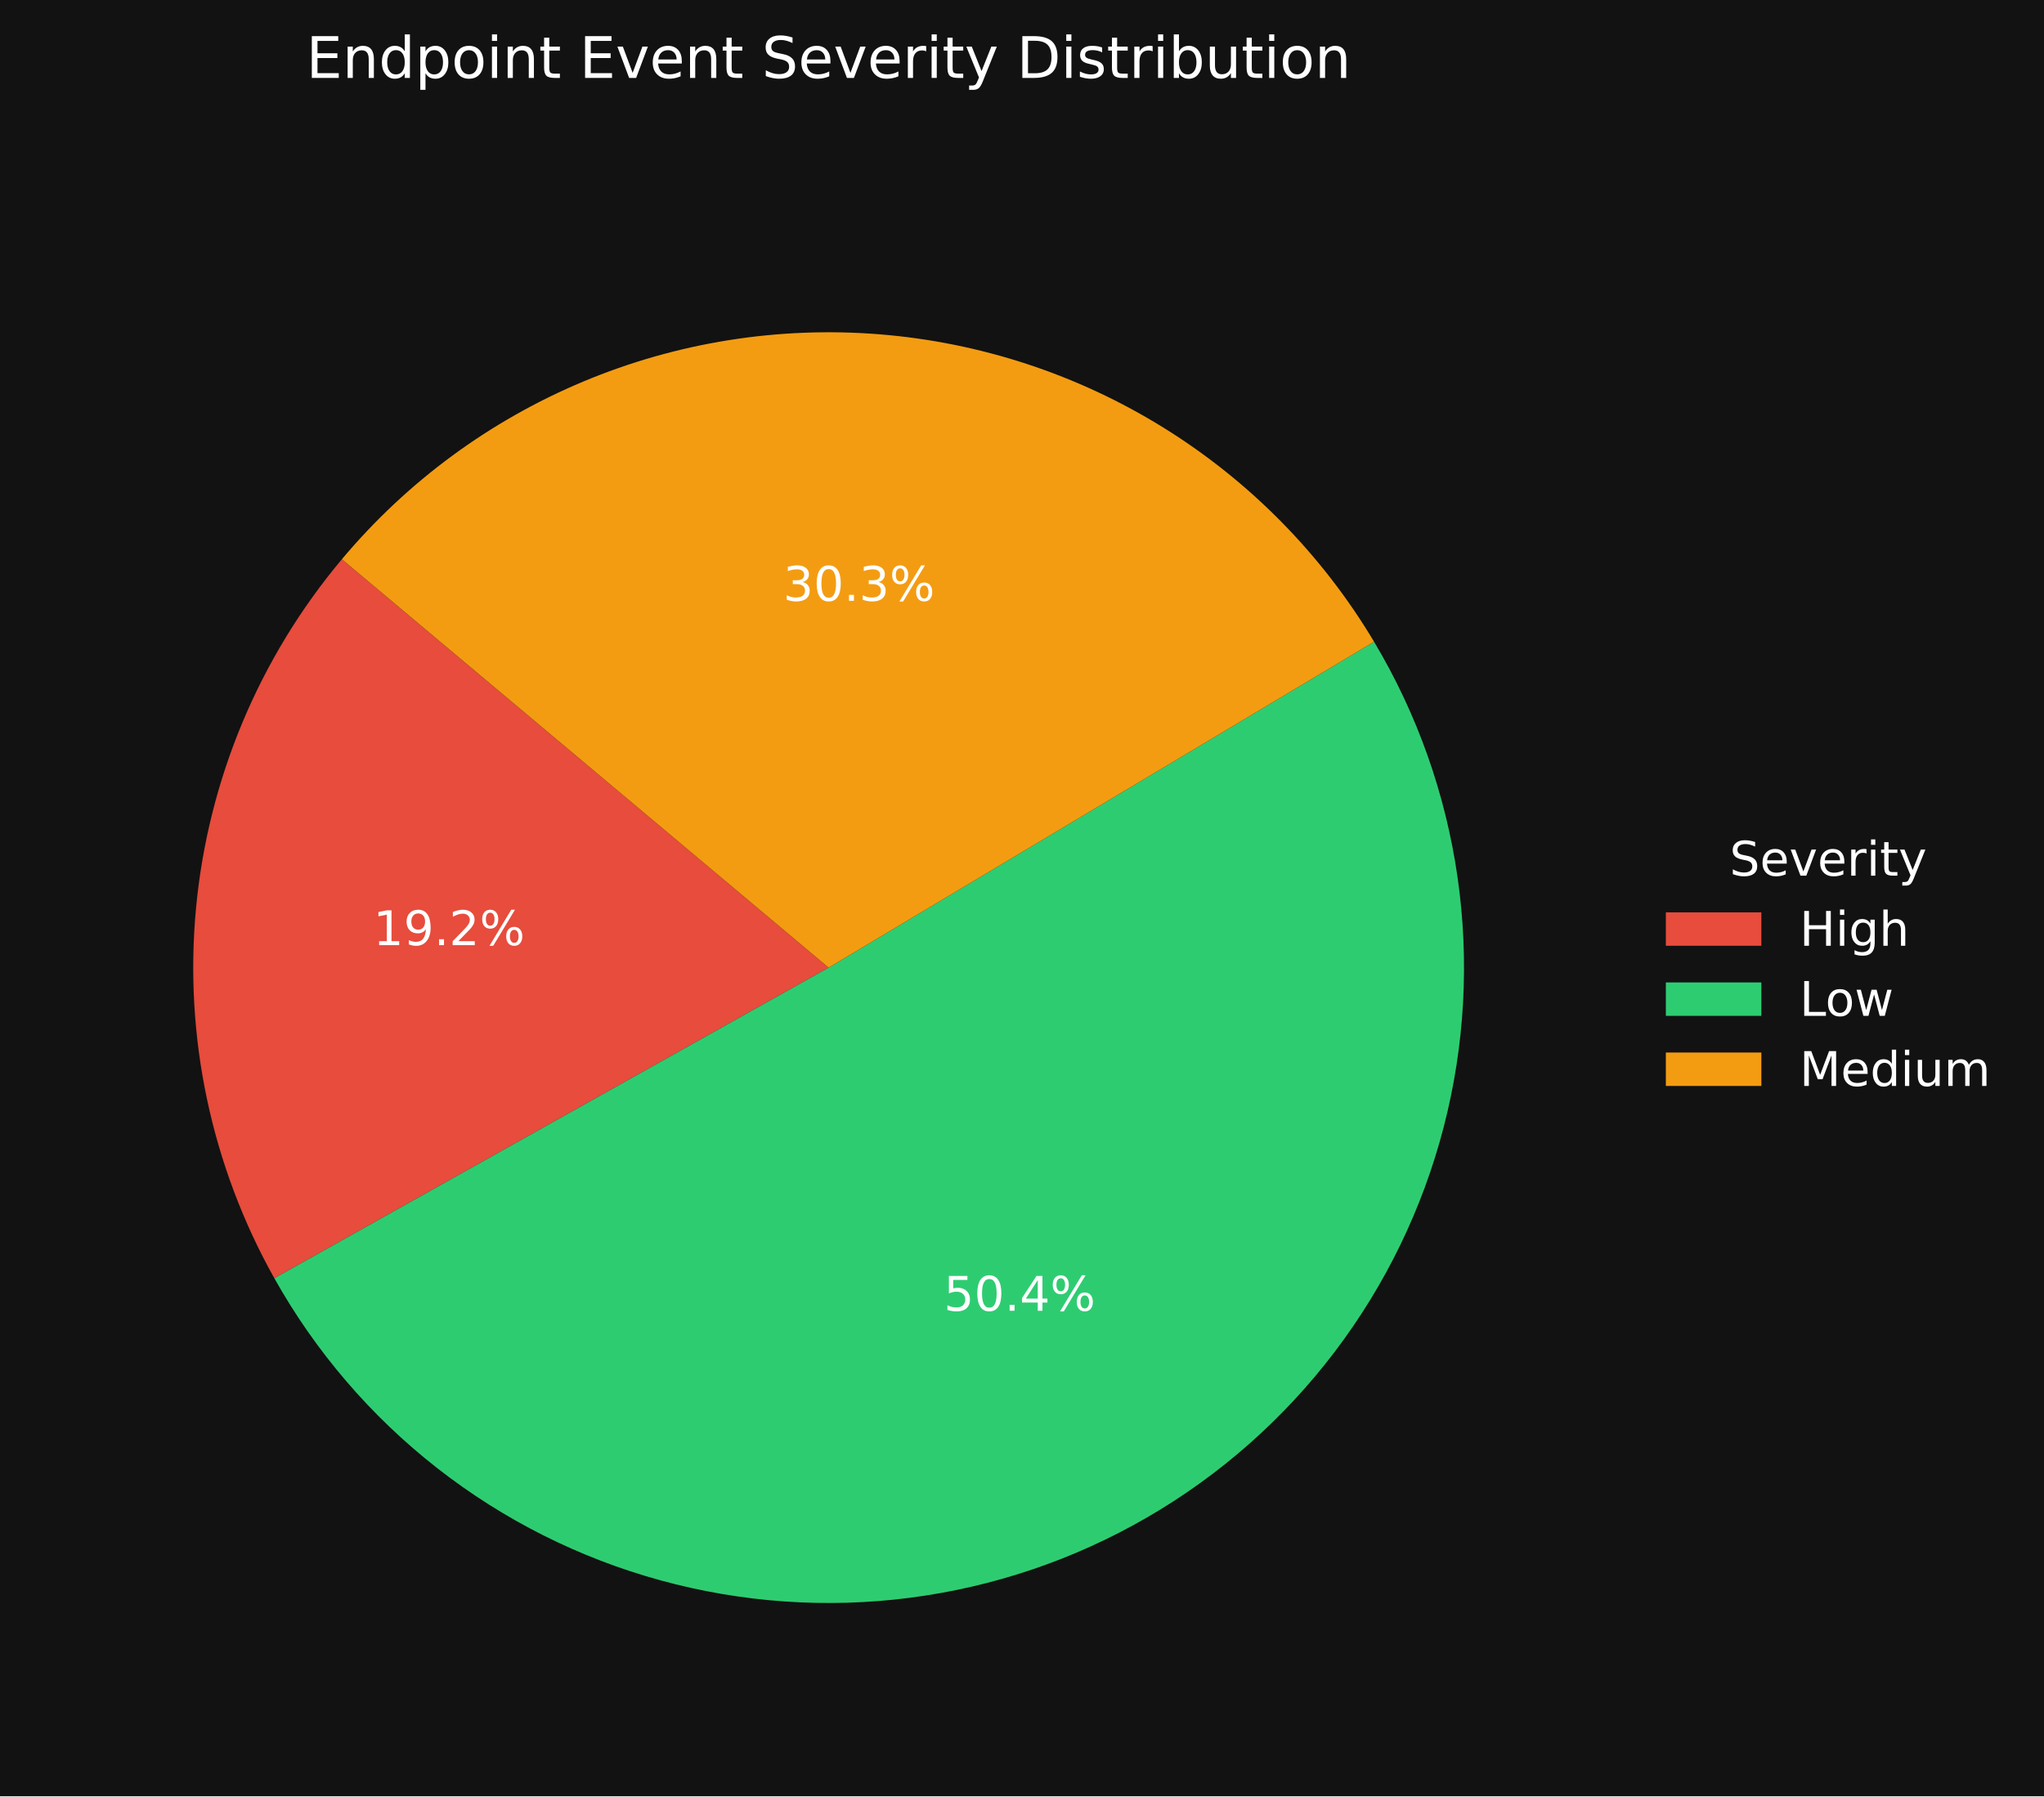
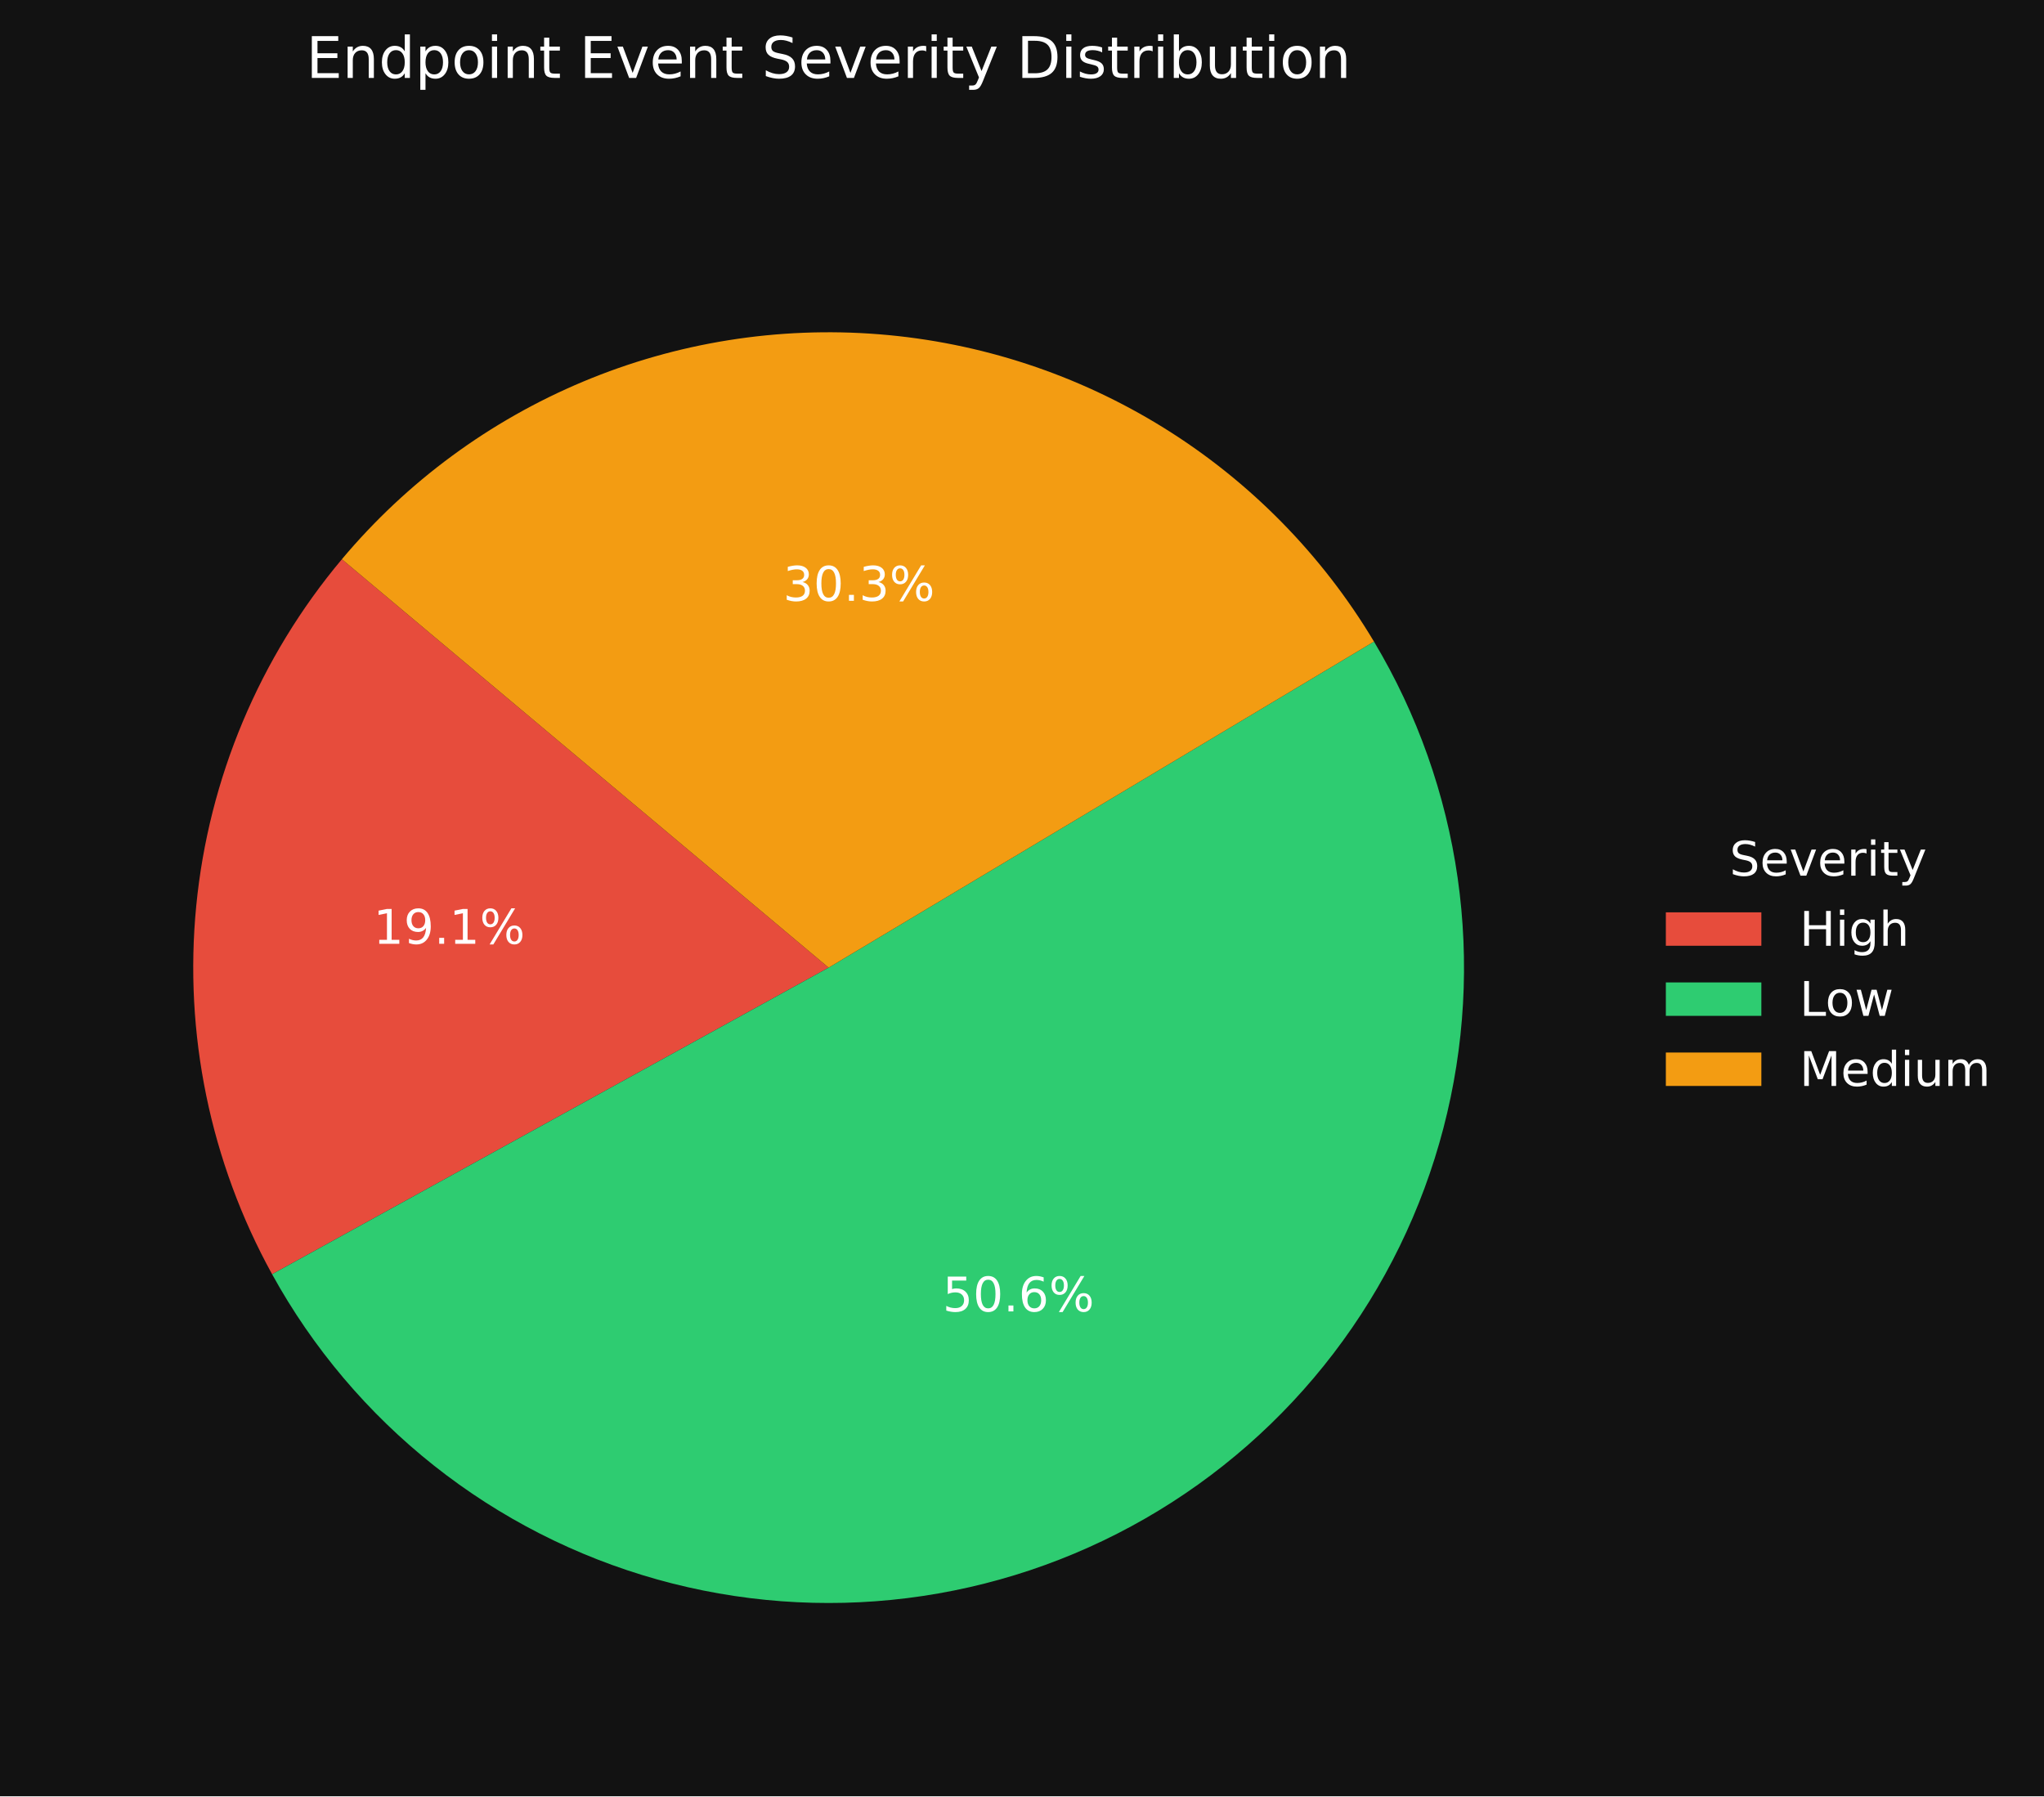
<svg xmlns="http://www.w3.org/2000/svg" xmlns:xlink="http://www.w3.org/1999/xlink" width="428.026pt" height="376.158pt" viewBox="0 0 428.026 376.158" version="1.1">
  <defs>
    <style type="text/css">*{stroke-linejoin: round; stroke-linecap: butt}</style>
  </defs>
  <g id="figure_1">
    <g id="patch_1">
      <path d="M 0 376.158  L 428.026 376.158  L 428.026 -0  L 0 -0  z " style="fill: #121212" />
    </g>
    <g id="axes_1">
      <g id="patch_2">
-         <path d="M 71.593 117.111  C 54.231 137.803 43.574 163.3 41.047 190.193  C 38.521 217.085 44.242 244.121 57.447 267.684  L 173.52 202.638  z " style="fill: #e74c3c" />
+         <path d="M 71.593 117.111  C 54.336 137.677 43.701 162.992 41.093 189.712  C 38.485 216.432 44.024 243.325 56.978 266.84  L 173.52 202.638  z " style="fill: #e74c3c" />
      </g>
      <g id="patch_3">
-         <path d="M 57.447 267.684  C 66.065 283.063 77.654 296.576 91.539 307.438  C 105.424 318.3 121.33 326.294 138.331 330.957  C 155.332 335.619 173.091 336.856 190.574 334.597  C 208.057 332.337 224.918 326.626 240.175 317.794  C 255.432 308.963 268.783 297.187 279.451 283.153  C 290.118 269.118 297.891 253.102 302.316 236.038  C 306.741 218.974 307.731 201.199 305.228 183.749  C 302.726 166.299 296.78 149.519 287.737 134.387  L 173.52 202.638  z " style="fill: #2ecc71" />
+         <path d="M 56.978 266.84  C 65.505 282.317 77.029 295.942 90.878 306.918  C 104.727 317.893 120.625 326 137.641 330.765  C 154.657 335.53 172.453 336.858 189.988 334.671  C 207.522 332.484 224.447 326.826 239.771 318.027  C 255.096 309.229 268.515 297.465 279.244 283.424  C 289.973 269.384 297.798 253.345 302.261 236.248  C 306.725 219.15 307.738 201.333 305.241 183.84  C 302.745 166.347 296.788 149.525 287.72 134.358  L 173.52 202.638  z " style="fill: #2ecc71" />
      </g>
      <g id="patch_4">
-         <path d="M 287.737 134.387  C 276.852 116.171 261.766 100.821 243.742 89.621  C 225.718 78.422 205.273 71.696 184.121 70.005  C 162.968 68.314 141.715 71.708 122.14 79.903  C 102.566 88.097 85.233 100.856 71.593 117.111  L 173.52 202.638  z " style="fill: #f39c12" />
+         <path d="M 287.72 134.358  C 276.832 116.148 261.745 100.803 243.721 89.608  C 225.697 78.414 205.254 71.692 184.104 70.004  C 162.954 68.316 141.704 71.711 122.133 79.906  C 102.562 88.1 85.231 100.858 71.593 117.111  L 173.52 202.638  z " style="fill: #f39c12" />
      </g>
      <g id="matplotlib.axis_1" />
      <g id="matplotlib.axis_2" />
      <g id="text_1">
-         <g style="fill: #ffffff" transform="translate(78.15281 197.9301) scale(0.1 -0.1)">
+         <g style="fill: #ffffff" transform="translate(78.18043 197.6418) scale(0.1 -0.1)">
          <defs>
            <path id="DejaVuSans-31" d="M 794 531  L 1825 531  L 1825 4091  L 703 3866  L 703 4441  L 1819 4666  L 2450 4666  L 2450 531  L 3481 531  L 3481 0  L 794 0  L 794 531  z " transform="scale(0.015625)" />
            <path id="DejaVuSans-39" d="M 703 97  L 703 672  Q 941 559 1184 500  Q 1428 441 1663 441  Q 2288 441 2617 861  Q 2947 1281 2994 2138  Q 2813 1869 2534 1725  Q 2256 1581 1919 1581  Q 1219 1581 811 2004  Q 403 2428 403 3163  Q 403 3881 828 4315  Q 1253 4750 1959 4750  Q 2769 4750 3195 4129  Q 3622 3509 3622 2328  Q 3622 1225 3098 567  Q 2575 -91 1691 -91  Q 1453 -91 1209 -44  Q 966 3 703 97  z M 1959 2075  Q 2384 2075 2632 2365  Q 2881 2656 2881 3163  Q 2881 3666 2632 3958  Q 2384 4250 1959 4250  Q 1534 4250 1286 3958  Q 1038 3666 1038 3163  Q 1038 2656 1286 2365  Q 1534 2075 1959 2075  z " transform="scale(0.015625)" />
            <path id="DejaVuSans-2e" d="M 684 794  L 1344 794  L 1344 0  L 684 0  L 684 794  z " transform="scale(0.015625)" />
-             <path id="DejaVuSans-32" d="M 1228 531  L 3431 531  L 3431 0  L 469 0  L 469 531  Q 828 903 1448 1529  Q 2069 2156 2228 2338  Q 2531 2678 2651 2914  Q 2772 3150 2772 3378  Q 2772 3750 2511 3984  Q 2250 4219 1831 4219  Q 1534 4219 1204 4116  Q 875 4013 500 3803  L 500 4441  Q 881 4594 1212 4672  Q 1544 4750 1819 4750  Q 2544 4750 2975 4387  Q 3406 4025 3406 3419  Q 3406 3131 3298 2873  Q 3191 2616 2906 2266  Q 2828 2175 2409 1742  Q 1991 1309 1228 531  z " transform="scale(0.015625)" />
            <path id="DejaVuSans-25" d="M 4653 2053  Q 4381 2053 4226 1822  Q 4072 1591 4072 1178  Q 4072 772 4226 539  Q 4381 306 4653 306  Q 4919 306 5073 539  Q 5228 772 5228 1178  Q 5228 1588 5073 1820  Q 4919 2053 4653 2053  z M 4653 2450  Q 5147 2450 5437 2106  Q 5728 1763 5728 1178  Q 5728 594 5436 251  Q 5144 -91 4653 -91  Q 4153 -91 3862 251  Q 3572 594 3572 1178  Q 3572 1766 3864 2108  Q 4156 2450 4653 2450  z M 1428 4353  Q 1159 4353 1004 4120  Q 850 3888 850 3481  Q 850 3069 1003 2837  Q 1156 2606 1428 2606  Q 1700 2606 1854 2837  Q 2009 3069 2009 3481  Q 2009 3884 1853 4118  Q 1697 4353 1428 4353  z M 4250 4750  L 4750 4750  L 1831 -91  L 1331 -91  L 4250 4750  z M 1428 4750  Q 1922 4750 2215 4408  Q 2509 4066 2509 3481  Q 2509 2891 2217 2550  Q 1925 2209 1428 2209  Q 931 2209 642 2551  Q 353 2894 353 3481  Q 353 4063 643 4406  Q 934 4750 1428 4750  z " transform="scale(0.015625)" />
          </defs>
          <use xlink:href="#DejaVuSans-31" />
          <use xlink:href="#DejaVuSans-39" transform="translate(63.62305 0)" />
          <use xlink:href="#DejaVuSans-2e" transform="translate(127.2461 0)" />
-           <use xlink:href="#DejaVuSans-32" transform="translate(159.0332 0)" />
+           <use xlink:href="#DejaVuSans-31" transform="translate(159.0332 0)" />
          <use xlink:href="#DejaVuSans-25" transform="translate(222.6562 0)" />
        </g>
      </g>
      <g id="text_2">
-         <g style="fill: #ffffff" transform="translate(197.6296 274.4913) scale(0.1 -0.1)">
+         <g style="fill: #ffffff" transform="translate(197.3872 274.631) scale(0.1 -0.1)">
          <defs>
            <path id="DejaVuSans-35" d="M 691 4666  L 3169 4666  L 3169 4134  L 1269 4134  L 1269 2991  Q 1406 3038 1543 3061  Q 1681 3084 1819 3084  Q 2600 3084 3056 2656  Q 3513 2228 3513 1497  Q 3513 744 3044 326  Q 2575 -91 1722 -91  Q 1428 -91 1123 -41  Q 819 9 494 109  L 494 744  Q 775 591 1075 516  Q 1375 441 1709 441  Q 2250 441 2565 725  Q 2881 1009 2881 1497  Q 2881 1984 2565 2268  Q 2250 2553 1709 2553  Q 1456 2553 1204 2497  Q 953 2441 691 2322  L 691 4666  z " transform="scale(0.015625)" />
            <path id="DejaVuSans-30" d="M 2034 4250  Q 1547 4250 1301 3770  Q 1056 3291 1056 2328  Q 1056 1369 1301 889  Q 1547 409 2034 409  Q 2525 409 2770 889  Q 3016 1369 3016 2328  Q 3016 3291 2770 3770  Q 2525 4250 2034 4250  z M 2034 4750  Q 2819 4750 3233 4129  Q 3647 3509 3647 2328  Q 3647 1150 3233 529  Q 2819 -91 2034 -91  Q 1250 -91 836 529  Q 422 1150 422 2328  Q 422 3509 836 4129  Q 1250 4750 2034 4750  z " transform="scale(0.015625)" />
-             <path id="DejaVuSans-34" d="M 2419 4116  L 825 1625  L 2419 1625  L 2419 4116  z M 2253 4666  L 3047 4666  L 3047 1625  L 3713 1625  L 3713 1100  L 3047 1100  L 3047 0  L 2419 0  L 2419 1100  L 313 1100  L 313 1709  L 2253 4666  z " transform="scale(0.015625)" />
+             <path id="DejaVuSans-36" d="M 2113 2584  Q 1688 2584 1439 2293  Q 1191 2003 1191 1497  Q 1191 994 1439 701  Q 1688 409 2113 409  Q 2538 409 2786 701  Q 3034 994 3034 1497  Q 3034 2003 2786 2293  Q 2538 2584 2113 2584  z M 3366 4563  L 3366 3988  Q 3128 4100 2886 4159  Q 2644 4219 2406 4219  Q 1781 4219 1451 3797  Q 1122 3375 1075 2522  Q 1259 2794 1537 2939  Q 1816 3084 2150 3084  Q 2853 3084 3261 2657  Q 3669 2231 3669 1497  Q 3669 778 3244 343  Q 2819 -91 2113 -91  Q 1303 -91 875 529  Q 447 1150 447 2328  Q 447 3434 972 4092  Q 1497 4750 2381 4750  Q 2619 4750 2861 4703  Q 3103 4656 3366 4563  z " transform="scale(0.015625)" />
          </defs>
          <use xlink:href="#DejaVuSans-35" />
          <use xlink:href="#DejaVuSans-30" transform="translate(63.62305 0)" />
          <use xlink:href="#DejaVuSans-2e" transform="translate(127.2461 0)" />
-           <use xlink:href="#DejaVuSans-34" transform="translate(159.0332 0)" />
+           <use xlink:href="#DejaVuSans-36" transform="translate(159.0332 0)" />
          <use xlink:href="#DejaVuSans-25" transform="translate(222.6562 0)" />
        </g>
      </g>
      <g id="text_3">
-         <g style="fill: #ffffff" transform="translate(163.9968 125.8177) scale(0.1 -0.1)">
+         <g style="fill: #ffffff" transform="translate(163.9869 125.8169) scale(0.1 -0.1)">
          <defs>
            <path id="DejaVuSans-33" d="M 2597 2516  Q 3050 2419 3304 2112  Q 3559 1806 3559 1356  Q 3559 666 3084 287  Q 2609 -91 1734 -91  Q 1441 -91 1130 -33  Q 819 25 488 141  L 488 750  Q 750 597 1062 519  Q 1375 441 1716 441  Q 2309 441 2620 675  Q 2931 909 2931 1356  Q 2931 1769 2642 2001  Q 2353 2234 1838 2234  L 1294 2234  L 1294 2753  L 1863 2753  Q 2328 2753 2575 2939  Q 2822 3125 2822 3475  Q 2822 3834 2567 4026  Q 2313 4219 1838 4219  Q 1578 4219 1281 4162  Q 984 4106 628 3988  L 628 4550  Q 988 4650 1302 4700  Q 1616 4750 1894 4750  Q 2613 4750 3031 4423  Q 3450 4097 3450 3541  Q 3450 3153 3228 2886  Q 3006 2619 2597 2516  z " transform="scale(0.015625)" />
          </defs>
          <use xlink:href="#DejaVuSans-33" />
          <use xlink:href="#DejaVuSans-30" transform="translate(63.62305 0)" />
          <use xlink:href="#DejaVuSans-2e" transform="translate(127.2461 0)" />
          <use xlink:href="#DejaVuSans-33" transform="translate(159.0332 0)" />
          <use xlink:href="#DejaVuSans-25" transform="translate(222.6562 0)" />
        </g>
      </g>
      <g id="text_4">
        <g style="fill: #ffffff" transform="translate(64.12219 16.31812) scale(0.12 -0.12)">
          <defs>
            <path id="DejaVuSans-45" d="M 628 4666  L 3578 4666  L 3578 4134  L 1259 4134  L 1259 2753  L 3481 2753  L 3481 2222  L 1259 2222  L 1259 531  L 3634 531  L 3634 0  L 628 0  L 628 4666  z " transform="scale(0.015625)" />
            <path id="DejaVuSans-6e" d="M 3513 2113  L 3513 0  L 2938 0  L 2938 2094  Q 2938 2591 2744 2837  Q 2550 3084 2163 3084  Q 1697 3084 1428 2787  Q 1159 2491 1159 1978  L 1159 0  L 581 0  L 581 3500  L 1159 3500  L 1159 2956  Q 1366 3272 1645 3428  Q 1925 3584 2291 3584  Q 2894 3584 3203 3211  Q 3513 2838 3513 2113  z " transform="scale(0.015625)" />
            <path id="DejaVuSans-64" d="M 2906 2969  L 2906 4863  L 3481 4863  L 3481 0  L 2906 0  L 2906 525  Q 2725 213 2448 61  Q 2172 -91 1784 -91  Q 1150 -91 751 415  Q 353 922 353 1747  Q 353 2572 751 3078  Q 1150 3584 1784 3584  Q 2172 3584 2448 3432  Q 2725 3281 2906 2969  z M 947 1747  Q 947 1113 1208 752  Q 1469 391 1925 391  Q 2381 391 2643 752  Q 2906 1113 2906 1747  Q 2906 2381 2643 2742  Q 2381 3103 1925 3103  Q 1469 3103 1208 2742  Q 947 2381 947 1747  z " transform="scale(0.015625)" />
            <path id="DejaVuSans-70" d="M 1159 525  L 1159 -1331  L 581 -1331  L 581 3500  L 1159 3500  L 1159 2969  Q 1341 3281 1617 3432  Q 1894 3584 2278 3584  Q 2916 3584 3314 3078  Q 3713 2572 3713 1747  Q 3713 922 3314 415  Q 2916 -91 2278 -91  Q 1894 -91 1617 61  Q 1341 213 1159 525  z M 3116 1747  Q 3116 2381 2855 2742  Q 2594 3103 2138 3103  Q 1681 3103 1420 2742  Q 1159 2381 1159 1747  Q 1159 1113 1420 752  Q 1681 391 2138 391  Q 2594 391 2855 752  Q 3116 1113 3116 1747  z " transform="scale(0.015625)" />
            <path id="DejaVuSans-6f" d="M 1959 3097  Q 1497 3097 1228 2736  Q 959 2375 959 1747  Q 959 1119 1226 758  Q 1494 397 1959 397  Q 2419 397 2687 759  Q 2956 1122 2956 1747  Q 2956 2369 2687 2733  Q 2419 3097 1959 3097  z M 1959 3584  Q 2709 3584 3137 3096  Q 3566 2609 3566 1747  Q 3566 888 3137 398  Q 2709 -91 1959 -91  Q 1206 -91 779 398  Q 353 888 353 1747  Q 353 2609 779 3096  Q 1206 3584 1959 3584  z " transform="scale(0.015625)" />
            <path id="DejaVuSans-69" d="M 603 3500  L 1178 3500  L 1178 0  L 603 0  L 603 3500  z M 603 4863  L 1178 4863  L 1178 4134  L 603 4134  L 603 4863  z " transform="scale(0.015625)" />
            <path id="DejaVuSans-74" d="M 1172 4494  L 1172 3500  L 2356 3500  L 2356 3053  L 1172 3053  L 1172 1153  Q 1172 725 1289 603  Q 1406 481 1766 481  L 2356 481  L 2356 0  L 1766 0  Q 1100 0 847 248  Q 594 497 594 1153  L 594 3053  L 172 3053  L 172 3500  L 594 3500  L 594 4494  L 1172 4494  z " transform="scale(0.015625)" />
            <path id="DejaVuSans-20" transform="scale(0.015625)" />
            <path id="DejaVuSans-76" d="M 191 3500  L 800 3500  L 1894 563  L 2988 3500  L 3597 3500  L 2284 0  L 1503 0  L 191 3500  z " transform="scale(0.015625)" />
            <path id="DejaVuSans-65" d="M 3597 1894  L 3597 1613  L 953 1613  Q 991 1019 1311 708  Q 1631 397 2203 397  Q 2534 397 2845 478  Q 3156 559 3463 722  L 3463 178  Q 3153 47 2828 -22  Q 2503 -91 2169 -91  Q 1331 -91 842 396  Q 353 884 353 1716  Q 353 2575 817 3079  Q 1281 3584 2069 3584  Q 2775 3584 3186 3129  Q 3597 2675 3597 1894  z M 3022 2063  Q 3016 2534 2758 2815  Q 2500 3097 2075 3097  Q 1594 3097 1305 2825  Q 1016 2553 972 2059  L 3022 2063  z " transform="scale(0.015625)" />
            <path id="DejaVuSans-53" d="M 3425 4513  L 3425 3897  Q 3066 4069 2747 4153  Q 2428 4238 2131 4238  Q 1616 4238 1336 4038  Q 1056 3838 1056 3469  Q 1056 3159 1242 3001  Q 1428 2844 1947 2747  L 2328 2669  Q 3034 2534 3370 2195  Q 3706 1856 3706 1288  Q 3706 609 3251 259  Q 2797 -91 1919 -91  Q 1588 -91 1214 -16  Q 841 59 441 206  L 441 856  Q 825 641 1194 531  Q 1563 422 1919 422  Q 2459 422 2753 634  Q 3047 847 3047 1241  Q 3047 1584 2836 1778  Q 2625 1972 2144 2069  L 1759 2144  Q 1053 2284 737 2584  Q 422 2884 422 3419  Q 422 4038 858 4394  Q 1294 4750 2059 4750  Q 2388 4750 2728 4690  Q 3069 4631 3425 4513  z " transform="scale(0.015625)" />
            <path id="DejaVuSans-72" d="M 2631 2963  Q 2534 3019 2420 3045  Q 2306 3072 2169 3072  Q 1681 3072 1420 2755  Q 1159 2438 1159 1844  L 1159 0  L 581 0  L 581 3500  L 1159 3500  L 1159 2956  Q 1341 3275 1631 3429  Q 1922 3584 2338 3584  Q 2397 3584 2469 3576  Q 2541 3569 2628 3553  L 2631 2963  z " transform="scale(0.015625)" />
            <path id="DejaVuSans-79" d="M 2059 -325  Q 1816 -950 1584 -1140  Q 1353 -1331 966 -1331  L 506 -1331  L 506 -850  L 844 -850  Q 1081 -850 1212 -737  Q 1344 -625 1503 -206  L 1606 56  L 191 3500  L 800 3500  L 1894 763  L 2988 3500  L 3597 3500  L 2059 -325  z " transform="scale(0.015625)" />
            <path id="DejaVuSans-44" d="M 1259 4147  L 1259 519  L 2022 519  Q 2988 519 3436 956  Q 3884 1394 3884 2338  Q 3884 3275 3436 3711  Q 2988 4147 2022 4147  L 1259 4147  z M 628 4666  L 1925 4666  Q 3281 4666 3915 4102  Q 4550 3538 4550 2338  Q 4550 1131 3912 565  Q 3275 0 1925 0  L 628 0  L 628 4666  z " transform="scale(0.015625)" />
            <path id="DejaVuSans-73" d="M 2834 3397  L 2834 2853  Q 2591 2978 2328 3040  Q 2066 3103 1784 3103  Q 1356 3103 1142 2972  Q 928 2841 928 2578  Q 928 2378 1081 2264  Q 1234 2150 1697 2047  L 1894 2003  Q 2506 1872 2764 1633  Q 3022 1394 3022 966  Q 3022 478 2636 193  Q 2250 -91 1575 -91  Q 1294 -91 989 -36  Q 684 19 347 128  L 347 722  Q 666 556 975 473  Q 1284 391 1588 391  Q 1994 391 2212 530  Q 2431 669 2431 922  Q 2431 1156 2273 1281  Q 2116 1406 1581 1522  L 1381 1569  Q 847 1681 609 1914  Q 372 2147 372 2553  Q 372 3047 722 3315  Q 1072 3584 1716 3584  Q 2034 3584 2315 3537  Q 2597 3491 2834 3397  z " transform="scale(0.015625)" />
            <path id="DejaVuSans-62" d="M 3116 1747  Q 3116 2381 2855 2742  Q 2594 3103 2138 3103  Q 1681 3103 1420 2742  Q 1159 2381 1159 1747  Q 1159 1113 1420 752  Q 1681 391 2138 391  Q 2594 391 2855 752  Q 3116 1113 3116 1747  z M 1159 2969  Q 1341 3281 1617 3432  Q 1894 3584 2278 3584  Q 2916 3584 3314 3078  Q 3713 2572 3713 1747  Q 3713 922 3314 415  Q 2916 -91 2278 -91  Q 1894 -91 1617 61  Q 1341 213 1159 525  L 1159 0  L 581 0  L 581 4863  L 1159 4863  L 1159 2969  z " transform="scale(0.015625)" />
            <path id="DejaVuSans-75" d="M 544 1381  L 544 3500  L 1119 3500  L 1119 1403  Q 1119 906 1312 657  Q 1506 409 1894 409  Q 2359 409 2629 706  Q 2900 1003 2900 1516  L 2900 3500  L 3475 3500  L 3475 0  L 2900 0  L 2900 538  Q 2691 219 2414 64  Q 2138 -91 1772 -91  Q 1169 -91 856 284  Q 544 659 544 1381  z M 1991 3584  L 1991 3584  z " transform="scale(0.015625)" />
          </defs>
          <use xlink:href="#DejaVuSans-45" />
          <use xlink:href="#DejaVuSans-6e" transform="translate(63.18359 0)" />
          <use xlink:href="#DejaVuSans-64" transform="translate(126.5625 0)" />
          <use xlink:href="#DejaVuSans-70" transform="translate(190.0391 0)" />
          <use xlink:href="#DejaVuSans-6f" transform="translate(253.5156 0)" />
          <use xlink:href="#DejaVuSans-69" transform="translate(314.6973 0)" />
          <use xlink:href="#DejaVuSans-6e" transform="translate(342.4805 0)" />
          <use xlink:href="#DejaVuSans-74" transform="translate(405.8594 0)" />
          <use xlink:href="#DejaVuSans-20" transform="translate(445.0684 0)" />
          <use xlink:href="#DejaVuSans-45" transform="translate(476.8555 0)" />
          <use xlink:href="#DejaVuSans-76" transform="translate(540.0391 0)" />
          <use xlink:href="#DejaVuSans-65" transform="translate(599.2188 0)" />
          <use xlink:href="#DejaVuSans-6e" transform="translate(660.7422 0)" />
          <use xlink:href="#DejaVuSans-74" transform="translate(724.1211 0)" />
          <use xlink:href="#DejaVuSans-20" transform="translate(763.3301 0)" />
          <use xlink:href="#DejaVuSans-53" transform="translate(795.1172 0)" />
          <use xlink:href="#DejaVuSans-65" transform="translate(858.5938 0)" />
          <use xlink:href="#DejaVuSans-76" transform="translate(920.1172 0)" />
          <use xlink:href="#DejaVuSans-65" transform="translate(979.2969 0)" />
          <use xlink:href="#DejaVuSans-72" transform="translate(1040.82 0)" />
          <use xlink:href="#DejaVuSans-69" transform="translate(1081.934 0)" />
          <use xlink:href="#DejaVuSans-74" transform="translate(1109.717 0)" />
          <use xlink:href="#DejaVuSans-79" transform="translate(1148.926 0)" />
          <use xlink:href="#DejaVuSans-20" transform="translate(1208.105 0)" />
          <use xlink:href="#DejaVuSans-44" transform="translate(1239.893 0)" />
          <use xlink:href="#DejaVuSans-69" transform="translate(1316.895 0)" />
          <use xlink:href="#DejaVuSans-73" transform="translate(1344.678 0)" />
          <use xlink:href="#DejaVuSans-74" transform="translate(1396.777 0)" />
          <use xlink:href="#DejaVuSans-72" transform="translate(1435.986 0)" />
          <use xlink:href="#DejaVuSans-69" transform="translate(1477.1 0)" />
          <use xlink:href="#DejaVuSans-62" transform="translate(1504.883 0)" />
          <use xlink:href="#DejaVuSans-75" transform="translate(1568.359 0)" />
          <use xlink:href="#DejaVuSans-74" transform="translate(1631.738 0)" />
          <use xlink:href="#DejaVuSans-69" transform="translate(1670.947 0)" />
          <use xlink:href="#DejaVuSans-6f" transform="translate(1698.73 0)" />
          <use xlink:href="#DejaVuSans-6e" transform="translate(1759.912 0)" />
        </g>
      </g>
      <g id="legend_1">
        <g id="text_5">
          <g style="fill: #ffffff" transform="translate(362.1822 183.3803) scale(0.1 -0.1)">
            <use xlink:href="#DejaVuSans-53" />
            <use xlink:href="#DejaVuSans-65" transform="translate(63.47656 0)" />
            <use xlink:href="#DejaVuSans-76" transform="translate(125 0)" />
            <use xlink:href="#DejaVuSans-65" transform="translate(184.1797 0)" />
            <use xlink:href="#DejaVuSans-72" transform="translate(245.7031 0)" />
            <use xlink:href="#DejaVuSans-69" transform="translate(286.8164 0)" />
            <use xlink:href="#DejaVuSans-74" transform="translate(314.5996 0)" />
            <use xlink:href="#DejaVuSans-79" transform="translate(353.8086 0)" />
          </g>
        </g>
        <g id="patch_5">
          <path d="M 348.84 198.058  L 368.84 198.058  L 368.84 191.058  L 348.84 191.058  z " style="fill: #e74c3c" />
        </g>
        <g id="text_6">
          <g style="fill: #ffffff" transform="translate(376.84 198.0584) scale(0.1 -0.1)">
            <defs>
              <path id="DejaVuSans-48" d="M 628 4666  L 1259 4666  L 1259 2753  L 3553 2753  L 3553 4666  L 4184 4666  L 4184 0  L 3553 0  L 3553 2222  L 1259 2222  L 1259 0  L 628 0  L 628 4666  z " transform="scale(0.015625)" />
              <path id="DejaVuSans-67" d="M 2906 1791  Q 2906 2416 2648 2759  Q 2391 3103 1925 3103  Q 1463 3103 1205 2759  Q 947 2416 947 1791  Q 947 1169 1205 825  Q 1463 481 1925 481  Q 2391 481 2648 825  Q 2906 1169 2906 1791  z M 3481 434  Q 3481 -459 3084 -895  Q 2688 -1331 1869 -1331  Q 1566 -1331 1297 -1286  Q 1028 -1241 775 -1147  L 775 -588  Q 1028 -725 1275 -790  Q 1522 -856 1778 -856  Q 2344 -856 2625 -561  Q 2906 -266 2906 331  L 2906 616  Q 2728 306 2450 153  Q 2172 0 1784 0  Q 1141 0 747 490  Q 353 981 353 1791  Q 353 2603 747 3093  Q 1141 3584 1784 3584  Q 2172 3584 2450 3431  Q 2728 3278 2906 2969  L 2906 3500  L 3481 3500  L 3481 434  z " transform="scale(0.015625)" />
              <path id="DejaVuSans-68" d="M 3513 2113  L 3513 0  L 2938 0  L 2938 2094  Q 2938 2591 2744 2837  Q 2550 3084 2163 3084  Q 1697 3084 1428 2787  Q 1159 2491 1159 1978  L 1159 0  L 581 0  L 581 4863  L 1159 4863  L 1159 2956  Q 1366 3272 1645 3428  Q 1925 3584 2291 3584  Q 2894 3584 3203 3211  Q 3513 2838 3513 2113  z " transform="scale(0.015625)" />
            </defs>
            <use xlink:href="#DejaVuSans-48" />
            <use xlink:href="#DejaVuSans-69" transform="translate(75.19531 0)" />
            <use xlink:href="#DejaVuSans-67" transform="translate(102.9785 0)" />
            <use xlink:href="#DejaVuSans-68" transform="translate(166.4551 0)" />
          </g>
        </g>
        <g id="patch_6">
          <path d="M 348.84 212.737  L 368.84 212.737  L 368.84 205.737  L 348.84 205.737  z " style="fill: #2ecc71" />
        </g>
        <g id="text_7">
          <g style="fill: #ffffff" transform="translate(376.84 212.7366) scale(0.1 -0.1)">
            <defs>
              <path id="DejaVuSans-4c" d="M 628 4666  L 1259 4666  L 1259 531  L 3531 531  L 3531 0  L 628 0  L 628 4666  z " transform="scale(0.015625)" />
              <path id="DejaVuSans-77" d="M 269 3500  L 844 3500  L 1563 769  L 2278 3500  L 2956 3500  L 3675 769  L 4391 3500  L 4966 3500  L 4050 0  L 3372 0  L 2619 2869  L 1863 0  L 1184 0  L 269 3500  z " transform="scale(0.015625)" />
            </defs>
            <use xlink:href="#DejaVuSans-4c" />
            <use xlink:href="#DejaVuSans-6f" transform="translate(53.96289 0)" />
            <use xlink:href="#DejaVuSans-77" transform="translate(115.1445 0)" />
          </g>
        </g>
        <g id="patch_7">
          <path d="M 348.84 227.415  L 368.84 227.415  L 368.84 220.415  L 348.84 220.415  z " style="fill: #f39c12" />
        </g>
        <g id="text_8">
          <g style="fill: #ffffff" transform="translate(376.84 227.4147) scale(0.1 -0.1)">
            <defs>
              <path id="DejaVuSans-4d" d="M 628 4666  L 1569 4666  L 2759 1491  L 3956 4666  L 4897 4666  L 4897 0  L 4281 0  L 4281 4097  L 3078 897  L 2444 897  L 1241 4097  L 1241 0  L 628 0  L 628 4666  z " transform="scale(0.015625)" />
              <path id="DejaVuSans-6d" d="M 3328 2828  Q 3544 3216 3844 3400  Q 4144 3584 4550 3584  Q 5097 3584 5394 3201  Q 5691 2819 5691 2113  L 5691 0  L 5113 0  L 5113 2094  Q 5113 2597 4934 2840  Q 4756 3084 4391 3084  Q 3944 3084 3684 2787  Q 3425 2491 3425 1978  L 3425 0  L 2847 0  L 2847 2094  Q 2847 2600 2669 2842  Q 2491 3084 2119 3084  Q 1678 3084 1418 2786  Q 1159 2488 1159 1978  L 1159 0  L 581 0  L 581 3500  L 1159 3500  L 1159 2956  Q 1356 3278 1631 3431  Q 1906 3584 2284 3584  Q 2666 3584 2933 3390  Q 3200 3197 3328 2828  z " transform="scale(0.015625)" />
            </defs>
            <use xlink:href="#DejaVuSans-4d" />
            <use xlink:href="#DejaVuSans-65" transform="translate(86.2793 0)" />
            <use xlink:href="#DejaVuSans-64" transform="translate(147.8027 0)" />
            <use xlink:href="#DejaVuSans-69" transform="translate(211.2793 0)" />
            <use xlink:href="#DejaVuSans-75" transform="translate(239.0625 0)" />
            <use xlink:href="#DejaVuSans-6d" transform="translate(302.4414 0)" />
          </g>
        </g>
      </g>
    </g>
  </g>
</svg>
